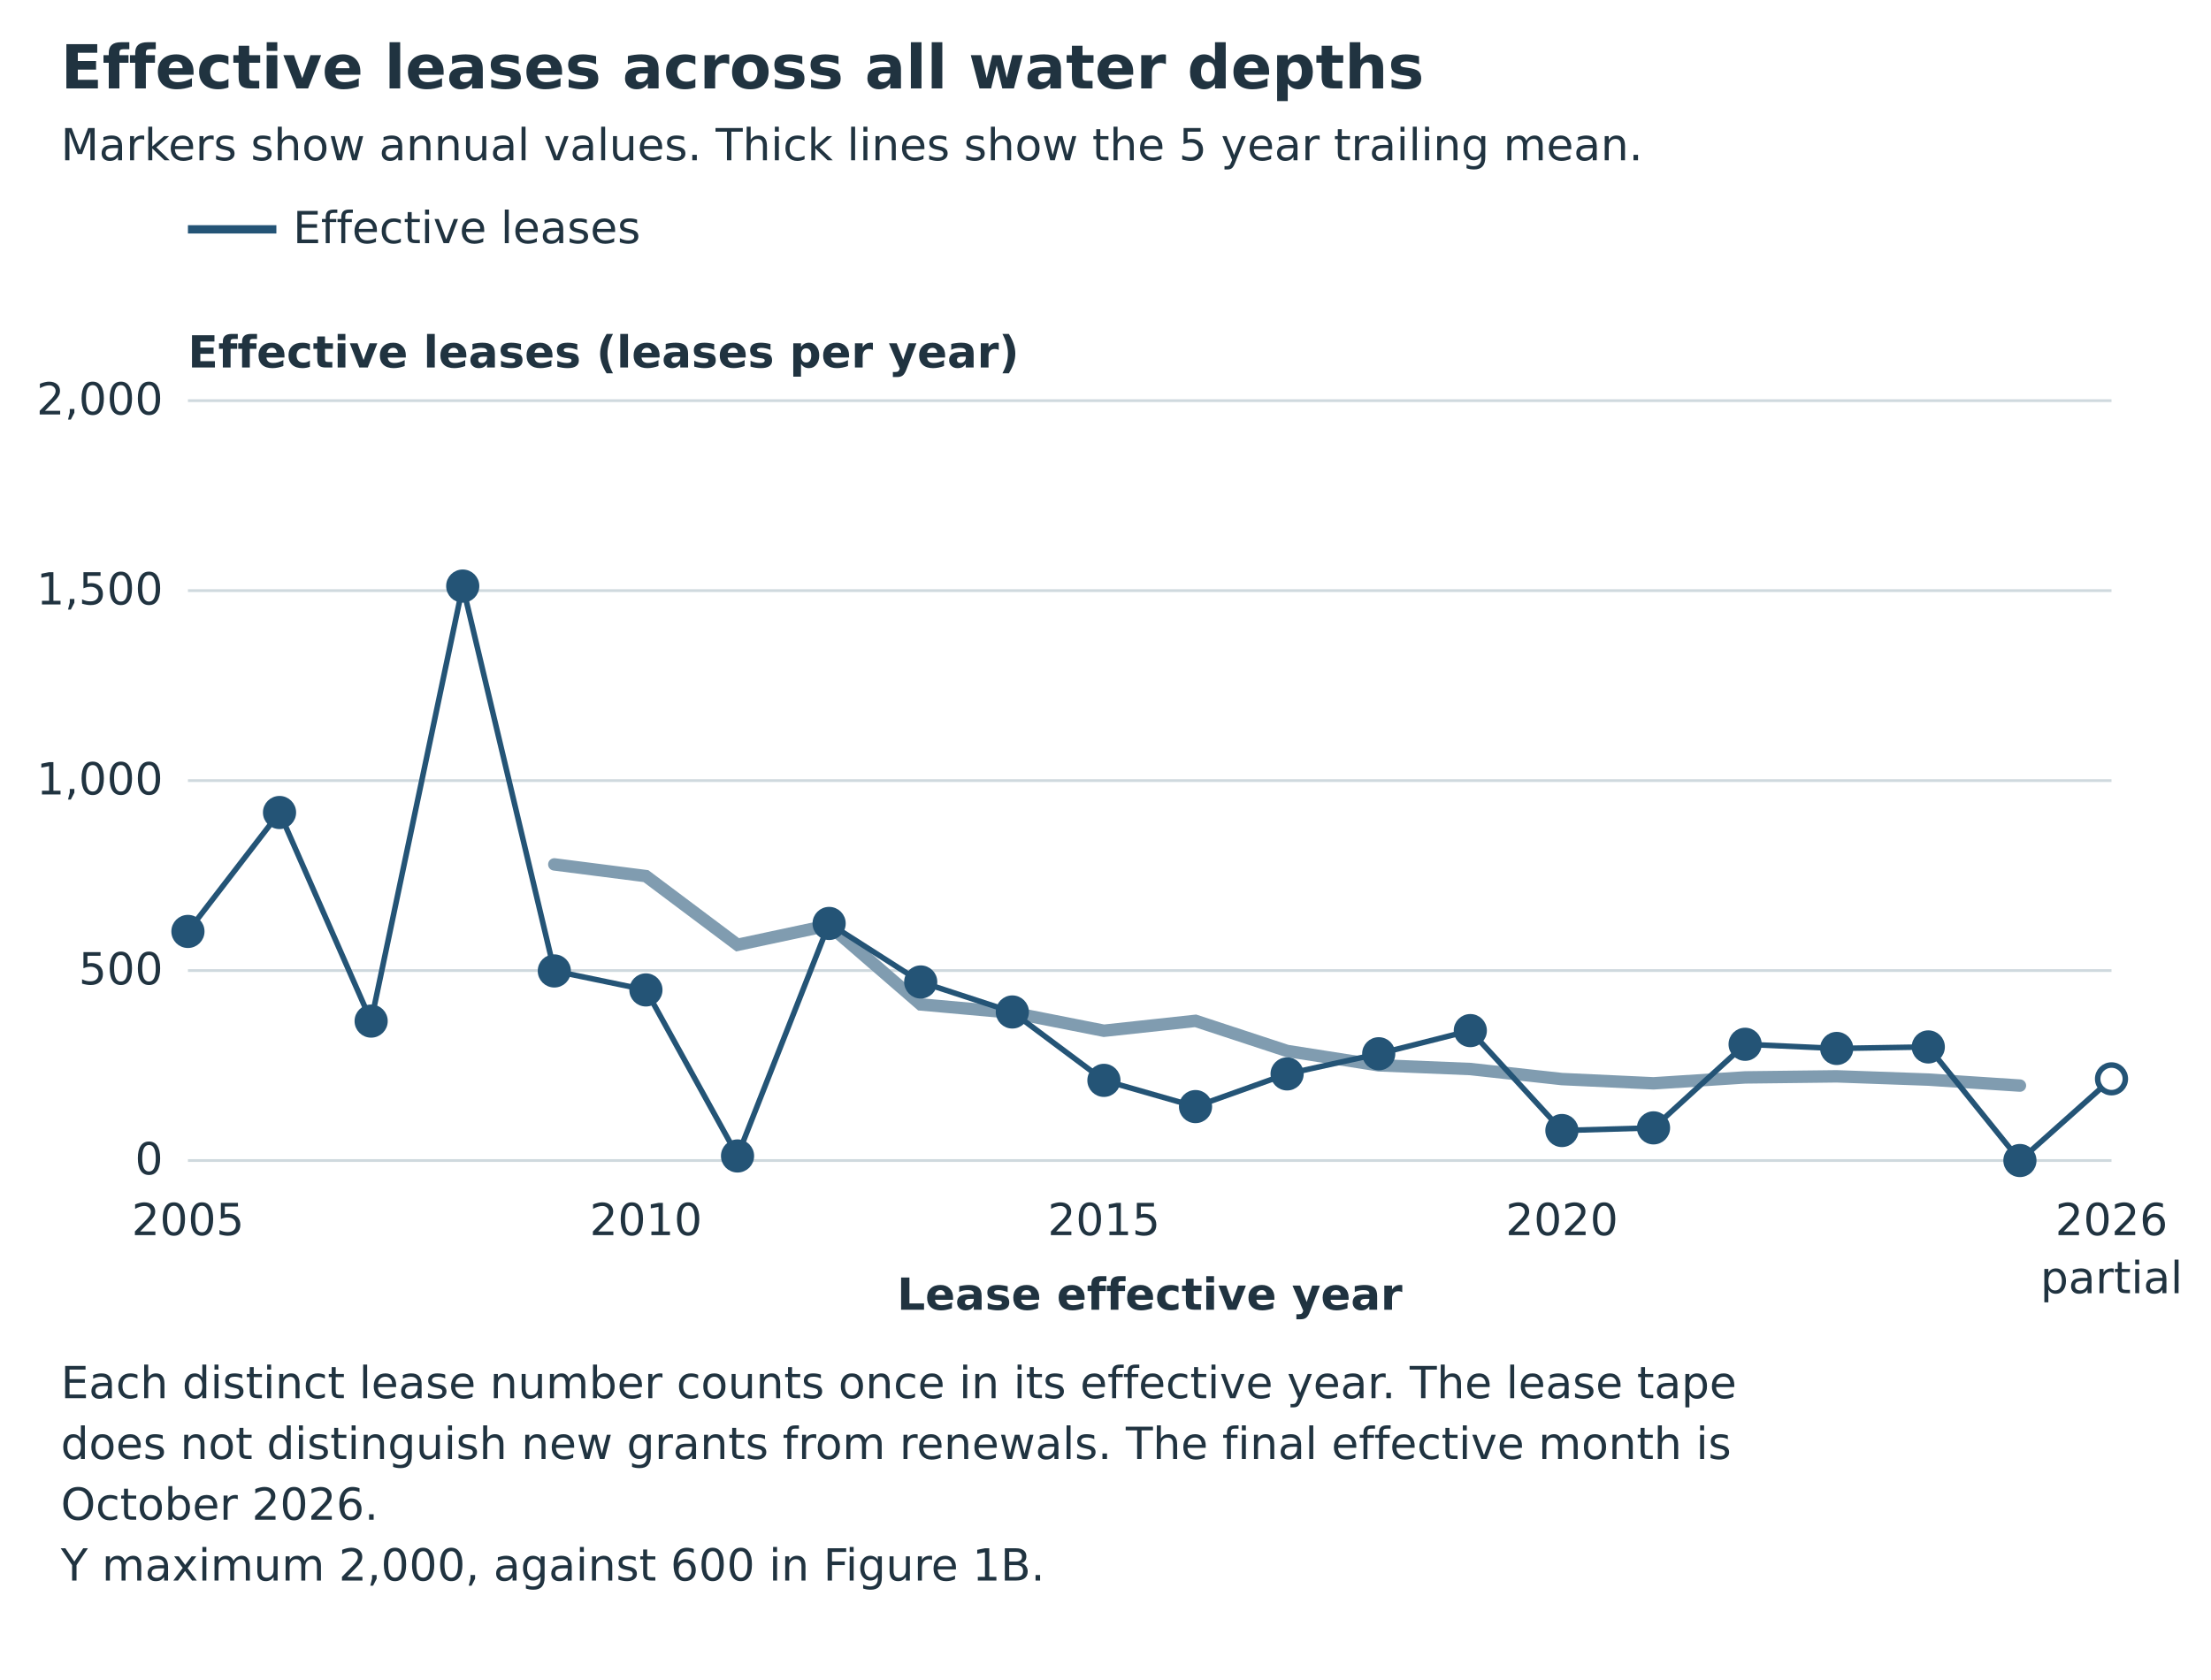
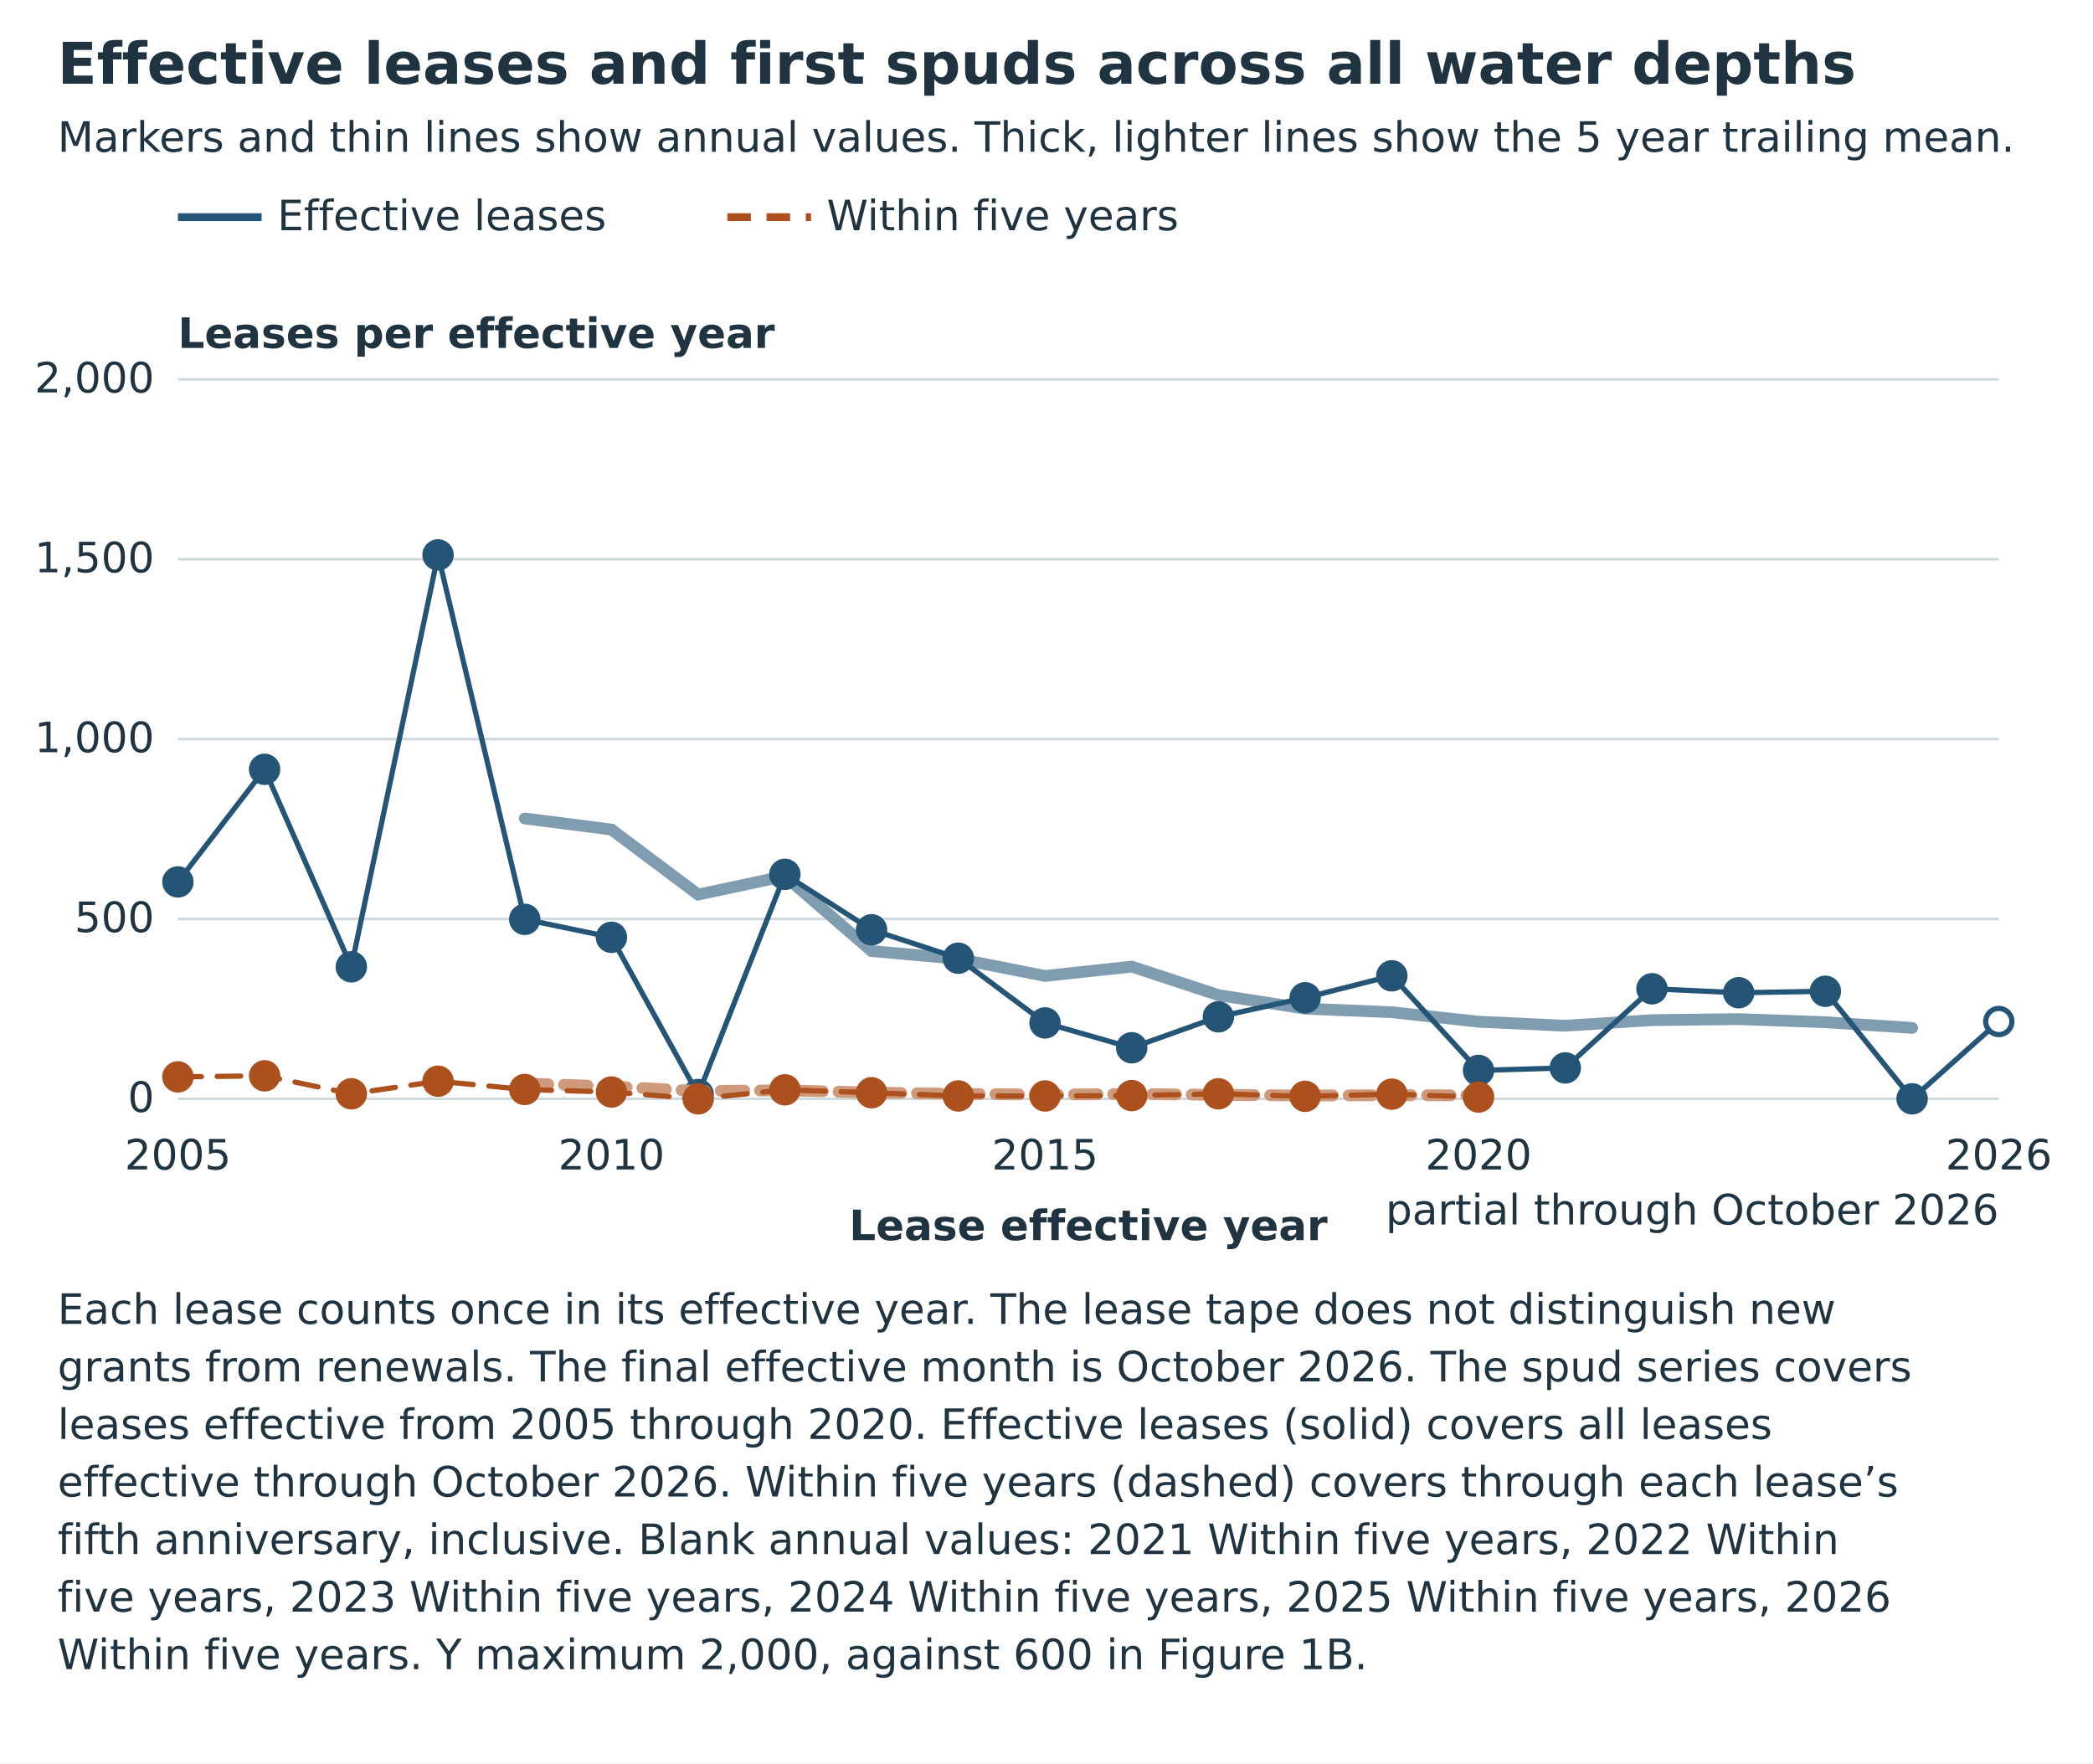
- <svg xmlns="http://www.w3.org/2000/svg" role="img" aria-label="Effective leases across all water depths" font-family="'DejaVu Sans','Segoe UI',Arial,sans-serif" font-size="16" fill="#203340" width="800" height="608" viewBox="0 0 800 608">
-   <rect width="800" height="608" fill="white" />
-   <text x="22" y="32" font-size="22" font-weight="bold">Effective leases across all water depths</text>
-   <text x="22" y="58">Markers show annual values. Thick lines show the 5 year trailing mean.</text>
+ <svg xmlns="http://www.w3.org/2000/svg" role="img" aria-label="Effective leases and first spuds across all water depths" font-family="'DejaVu Sans','Segoe UI',Arial,sans-serif" font-size="16" fill="#203340" width="800" height="674" viewBox="0 0 800 674">
+   <rect width="800" height="674" fill="white" />
+   <text x="22" y="32" font-size="22" font-weight="bold">Effective leases and first spuds across all water depths</text>
+   <text x="22" y="58">Markers and thin lines show annual values. Thick, lighter lines show the 5 year trailing mean.</text>
  <g data-legend="0">
    <rect x="62" y="70" height="27" width="199" fill="white" />
    <line x1="68" y1="83" x2="100" y2="83" stroke="#245476" stroke-width="3" />
    <text x="106" y="88">Effective leases</text>
  </g>
-   <text x="68" y="133" font-weight="bold">Effective leases (leases per year)</text>
-   <line x1="68" x2="764" y1="420.0" y2="420.0" stroke="#cfd9de" />
-   <text x="59" y="425.0" text-anchor="end">0</text>
+   <g data-legend="1">
+     <rect x="272" y="70" height="27" width="208" fill="white" />
+     <line x1="278" y1="83" x2="310" y2="83" stroke="#ac501e" stroke-width="3" stroke-dasharray="9 6" />
+     <text x="316" y="88">Within five years</text>
+   </g>
+   <text x="68" y="133" font-weight="bold">Leases per effective year</text>
+   <line x1="68" x2="764" y1="420.00" y2="420.00" stroke="#cfd9de" />
+   <text x="59" y="425.00" text-anchor="end">0</text>
  <line x1="68" x2="764" y1="351.25" y2="351.25" stroke="#cfd9de" />
  <text x="59" y="356.25" text-anchor="end">500</text>
-   <line x1="68" x2="764" y1="282.5" y2="282.5" stroke="#cfd9de" />
-   <text x="59" y="287.5" text-anchor="end">1,000</text>
+   <line x1="68" x2="764" y1="282.50" y2="282.50" stroke="#cfd9de" />
+   <text x="59" y="287.50" text-anchor="end">1,000</text>
  <line x1="68" x2="764" y1="213.75" y2="213.75" stroke="#cfd9de" />
  <text x="59" y="218.75" text-anchor="end">1,500</text>
-   <line x1="68" x2="764" y1="145.0" y2="145.0" stroke="#cfd9de" />
-   <text x="59" y="150.0" text-anchor="end">2,000</text>
-   <text x="68.0" y="447" text-anchor="middle">2005</text>
+   <line x1="68" x2="764" y1="145.00" y2="145.00" stroke="#cfd9de" />
+   <text x="59" y="150.00" text-anchor="end">2,000</text>
+   <text x="68.00" y="447" text-anchor="middle">2005</text>
  <text x="233.71" y="447" text-anchor="middle">2010</text>
  <text x="399.43" y="447" text-anchor="middle">2015</text>
  <text x="565.14" y="447" text-anchor="middle">2020</text>
-   <text x="764.0" y="447" text-anchor="middle">2026</text>
-   <text x="764" y="468" text-anchor="middle">partial</text>
-   <text x="416.0" y="474" text-anchor="middle" font-weight="bold">Lease effective year</text>
+   <text x="764.00" y="447" text-anchor="middle">2026</text>
+   <text x="764" y="468" text-anchor="end">partial through October 2026</text>
+   <text x="416.00" y="474" text-anchor="middle" font-weight="bold">Lease effective year</text>
  <g data-series="0" data-label="Effective leases">
    <path d="M200.57,312.83l0,0 L233.71,317.07 L266.86,341.93 L300.00,334.86 L333.14,363.51 L366.29,366.49 L399.43,373.03 L432.57,369.45 L465.71,380.35 L498.86,385.54 L532.00,386.89 L565.14,390.52 L598.29,392.06 L631.43,389.92 L664.57,389.53 L697.71,390.71 L730.86,392.88" fill="none" stroke="#809cb0" stroke-width="4.5" stroke-linecap="round" class="trend" />
    <path d="M68.00,337.09l0,0 L101.14,294.05 L134.29,369.54 L167.43,212.10 L200.57,351.39 L233.71,358.26 L266.86,418.35 L300.00,334.20 L333.14,355.38 L366.29,366.24 L399.43,390.99 L432.57,400.48 L465.71,388.65 L498.86,381.36 L532.00,372.98 L565.14,409.14 L598.29,408.18 L631.43,377.93 L664.57,379.44 L697.71,378.89 L730.86,420.00 L764.00,390.44" fill="none" stroke="#245476" stroke-width="2" stroke-linecap="round" class="annual" />
    <circle cx="68.00" cy="337.09" r="5" stroke="#245476" stroke-width="2" fill="#245476" data-year="2005" />
    <circle cx="101.14" cy="294.05" r="5" stroke="#245476" stroke-width="2" fill="#245476" data-year="2006" />
    <circle cx="134.29" cy="369.54" r="5" stroke="#245476" stroke-width="2" fill="#245476" data-year="2007" />
    <circle cx="167.43" cy="212.10" r="5" stroke="#245476" stroke-width="2" fill="#245476" data-year="2008" />
    <circle cx="200.57" cy="351.39" r="5" stroke="#245476" stroke-width="2" fill="#245476" data-year="2009" />
    <circle cx="233.71" cy="358.26" r="5" stroke="#245476" stroke-width="2" fill="#245476" data-year="2010" />
    <circle cx="266.86" cy="418.35" r="5" stroke="#245476" stroke-width="2" fill="#245476" data-year="2011" />
    <circle cx="300.00" cy="334.20" r="5" stroke="#245476" stroke-width="2" fill="#245476" data-year="2012" />
    <circle cx="333.14" cy="355.38" r="5" stroke="#245476" stroke-width="2" fill="#245476" data-year="2013" />
    <circle cx="366.29" cy="366.24" r="5" stroke="#245476" stroke-width="2" fill="#245476" data-year="2014" />
    <circle cx="399.43" cy="390.99" r="5" stroke="#245476" stroke-width="2" fill="#245476" data-year="2015" />
    <circle cx="432.57" cy="400.48" r="5" stroke="#245476" stroke-width="2" fill="#245476" data-year="2016" />
    <circle cx="465.71" cy="388.65" r="5" stroke="#245476" stroke-width="2" fill="#245476" data-year="2017" />
    <circle cx="498.86" cy="381.36" r="5" stroke="#245476" stroke-width="2" fill="#245476" data-year="2018" />
    <circle cx="532.00" cy="372.98" r="5" stroke="#245476" stroke-width="2" fill="#245476" data-year="2019" />
    <circle cx="565.14" cy="409.14" r="5" stroke="#245476" stroke-width="2" fill="#245476" data-year="2020" />
    <circle cx="598.29" cy="408.18" r="5" stroke="#245476" stroke-width="2" fill="#245476" data-year="2021" />
    <circle cx="631.43" cy="377.93" r="5" stroke="#245476" stroke-width="2" fill="#245476" data-year="2022" />
    <circle cx="664.57" cy="379.44" r="5" stroke="#245476" stroke-width="2" fill="#245476" data-year="2023" />
    <circle cx="697.71" cy="378.89" r="5" stroke="#245476" stroke-width="2" fill="#245476" data-year="2024" />
    <circle cx="730.86" cy="420.00" r="5" stroke="#245476" stroke-width="2" fill="#245476" data-year="2025" />
    <circle cx="764.00" cy="390.44" r="5" stroke="#245476" stroke-width="2" fill="white" data-year="2026" />
  </g>
-   <text x="22" y="506">Each distinct lease number counts once in its effective year. The lease tape</text>
-   <text x="22" y="528">does not distinguish new grants from renewals. The final effective month is</text>
-   <text x="22" y="550">October 2026.</text>
-   <text x="22" y="572">Y maximum 2,000, against 600 in Figure 1B.</text>
+   <g data-series="1" data-label="Within five years">
+     <path d="M200.57,414.12l0,0 L233.71,415.27 L266.86,417.03 L300.00,416.73 L333.14,417.61 L366.29,418.10 L399.43,418.40 L432.57,418.16 L465.71,418.46 L498.86,418.74 L532.00,418.60 L565.14,418.68" fill="none" stroke="#cf9a7c" stroke-width="4.5" stroke-linecap="round" class="trend" stroke-dasharray="9 6" />
+     <path d="M68.00,411.61l0,0 L101.14,411.20 L134.29,418.07 L167.43,413.26 L200.57,416.43 L233.71,417.39 L266.86,420.00 L300.00,416.56 L333.14,417.66 L366.29,418.90 L399.43,418.90 L432.57,418.76 L465.71,418.07 L498.86,419.04 L532.00,418.21 L565.14,419.31" fill="none" stroke="#ac501e" stroke-width="2" stroke-linecap="round" class="annual" stroke-dasharray="9 6" />
+     <circle cx="68.00" cy="411.61" r="5" stroke="#ac501e" stroke-width="2" fill="#ac501e" data-year="2005" />
+     <circle cx="101.14" cy="411.20" r="5" stroke="#ac501e" stroke-width="2" fill="#ac501e" data-year="2006" />
+     <circle cx="134.29" cy="418.07" r="5" stroke="#ac501e" stroke-width="2" fill="#ac501e" data-year="2007" />
+     <circle cx="167.43" cy="413.26" r="5" stroke="#ac501e" stroke-width="2" fill="#ac501e" data-year="2008" />
+     <circle cx="200.57" cy="416.43" r="5" stroke="#ac501e" stroke-width="2" fill="#ac501e" data-year="2009" />
+     <circle cx="233.71" cy="417.39" r="5" stroke="#ac501e" stroke-width="2" fill="#ac501e" data-year="2010" />
+     <circle cx="266.86" cy="420.00" r="5" stroke="#ac501e" stroke-width="2" fill="#ac501e" data-year="2011" />
+     <circle cx="300.00" cy="416.56" r="5" stroke="#ac501e" stroke-width="2" fill="#ac501e" data-year="2012" />
+     <circle cx="333.14" cy="417.66" r="5" stroke="#ac501e" stroke-width="2" fill="#ac501e" data-year="2013" />
+     <circle cx="366.29" cy="418.90" r="5" stroke="#ac501e" stroke-width="2" fill="#ac501e" data-year="2014" />
+     <circle cx="399.43" cy="418.90" r="5" stroke="#ac501e" stroke-width="2" fill="#ac501e" data-year="2015" />
+     <circle cx="432.57" cy="418.76" r="5" stroke="#ac501e" stroke-width="2" fill="#ac501e" data-year="2016" />
+     <circle cx="465.71" cy="418.07" r="5" stroke="#ac501e" stroke-width="2" fill="#ac501e" data-year="2017" />
+     <circle cx="498.86" cy="419.04" r="5" stroke="#ac501e" stroke-width="2" fill="#ac501e" data-year="2018" />
+     <circle cx="532.00" cy="418.21" r="5" stroke="#ac501e" stroke-width="2" fill="#ac501e" data-year="2019" />
+     <circle cx="565.14" cy="419.31" r="5" stroke="#ac501e" stroke-width="2" fill="#ac501e" data-year="2020" />
+   </g>
+   <text x="22" y="506">Each lease counts once in its effective year. The lease tape does not distinguish new</text>
+   <text x="22" y="528">grants from renewals. The final effective month is October 2026. The spud series covers</text>
+   <text x="22" y="550">leases effective from 2005 through 2020. Effective leases (solid) covers all leases</text>
+   <text x="22" y="572">effective through October 2026. Within five years (dashed) covers through each lease’s</text>
+   <text x="22" y="594">fifth anniversary, inclusive. Blank annual values: 2021 Within five years, 2022 Within</text>
+   <text x="22" y="616">five years, 2023 Within five years, 2024 Within five years, 2025 Within five years, 2026</text>
+   <text x="22" y="638">Within five years. Y maximum 2,000, against 600 in Figure 1B.</text>
</svg>
